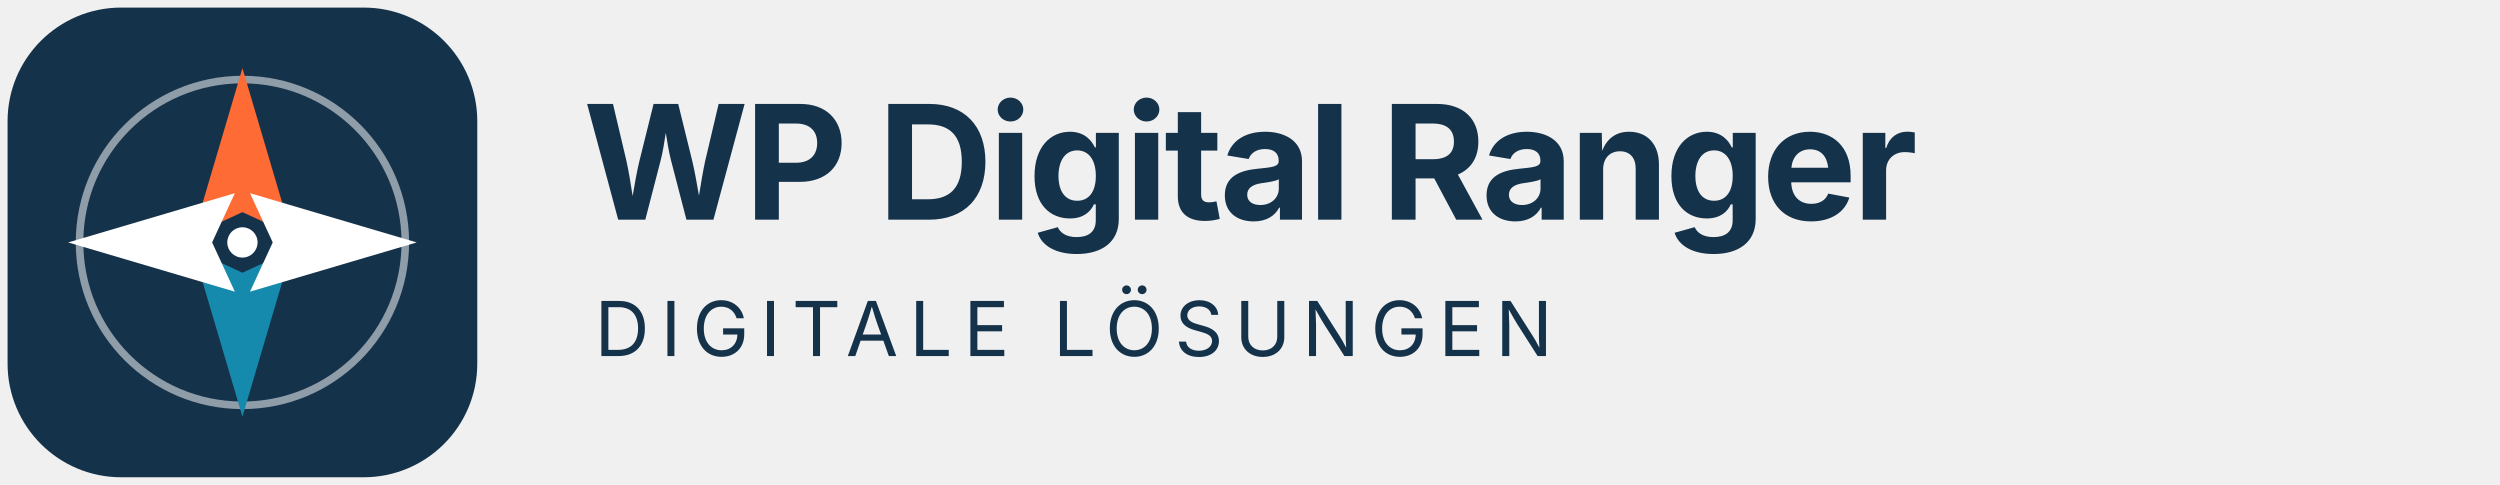
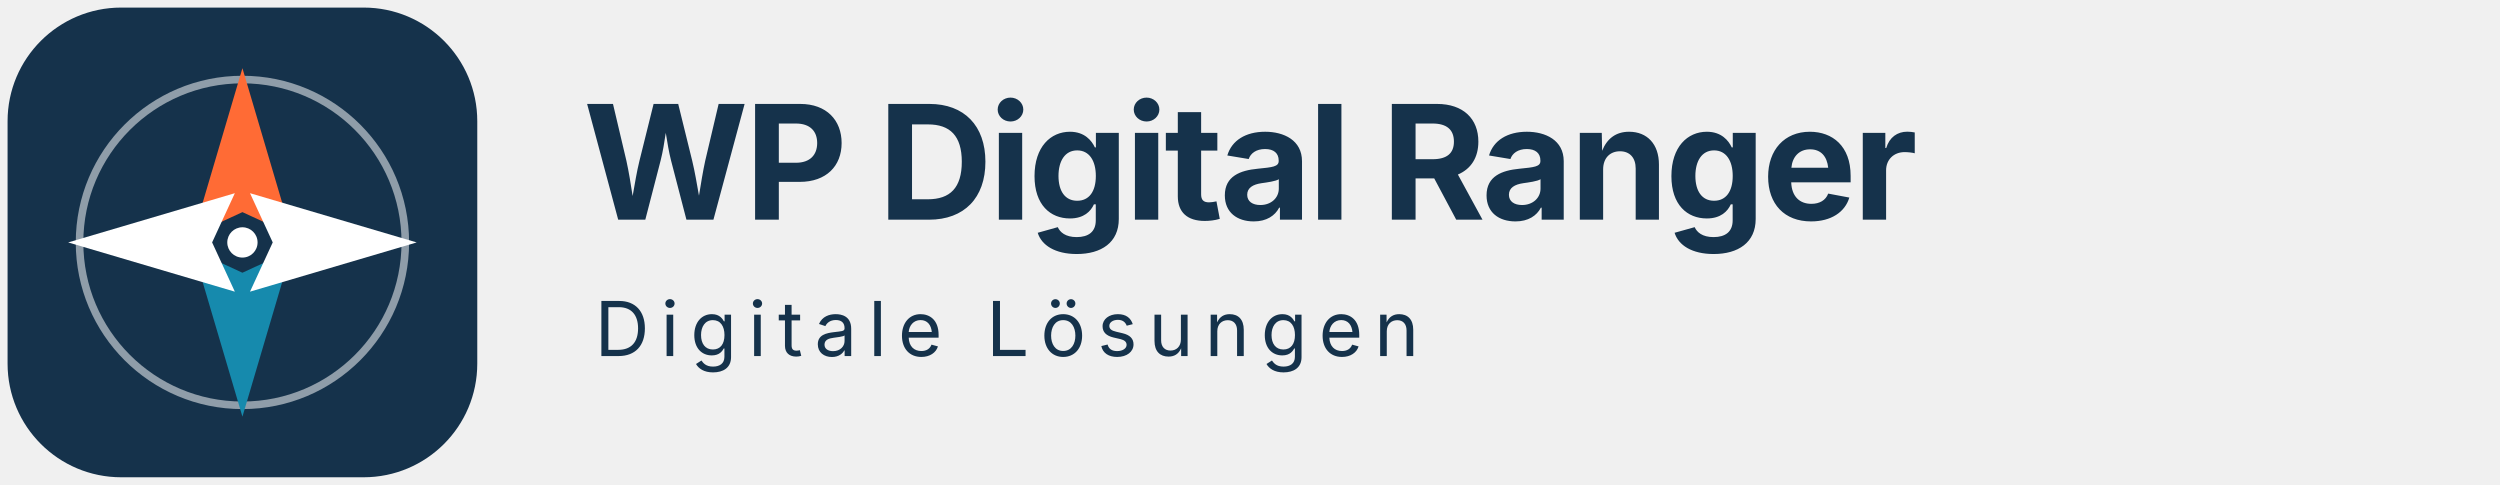
<svg xmlns="http://www.w3.org/2000/svg" width="660" height="128" viewBox="0 0 660 128" role="img" aria-labelledby="title desc">
  <rect x="2" y="2" width="124" height="124" rx="30" fill="#15324b" />
  <circle cx="64" cy="64" r="43" fill="none" stroke="#fff" stroke-opacity=".52" stroke-width="2" />
  <circle cx="64" cy="64" r="4" fill="#fff" />
  <path d="M64 18 77 62 64 56 51 62Z" fill="#ff6b35" />
  <path d="m64 110-13-44 13 6 13-6z" fill="#168aad" />
  <path d="m18 64 44-13-6 13 6 13zM110 64 66 77l6-13-6-13z" fill="#fff" />
  <g fill="#15324b" font-family="system-ui, -apple-system, 'Segoe UI', sans-serif">
    <text x="154" y="58" font-size="42" font-weight="750" letter-spacing="-1">WP Digital Ranger</text>
-     <text x="157" y="94" font-size="20" letter-spacing="3">DIGITALE LÖSUNGEN</text>
+     <text x="157" y="94" font-size="20" letter-spacing="3">Digitale Lösungen</text>
  </g>
</svg>
